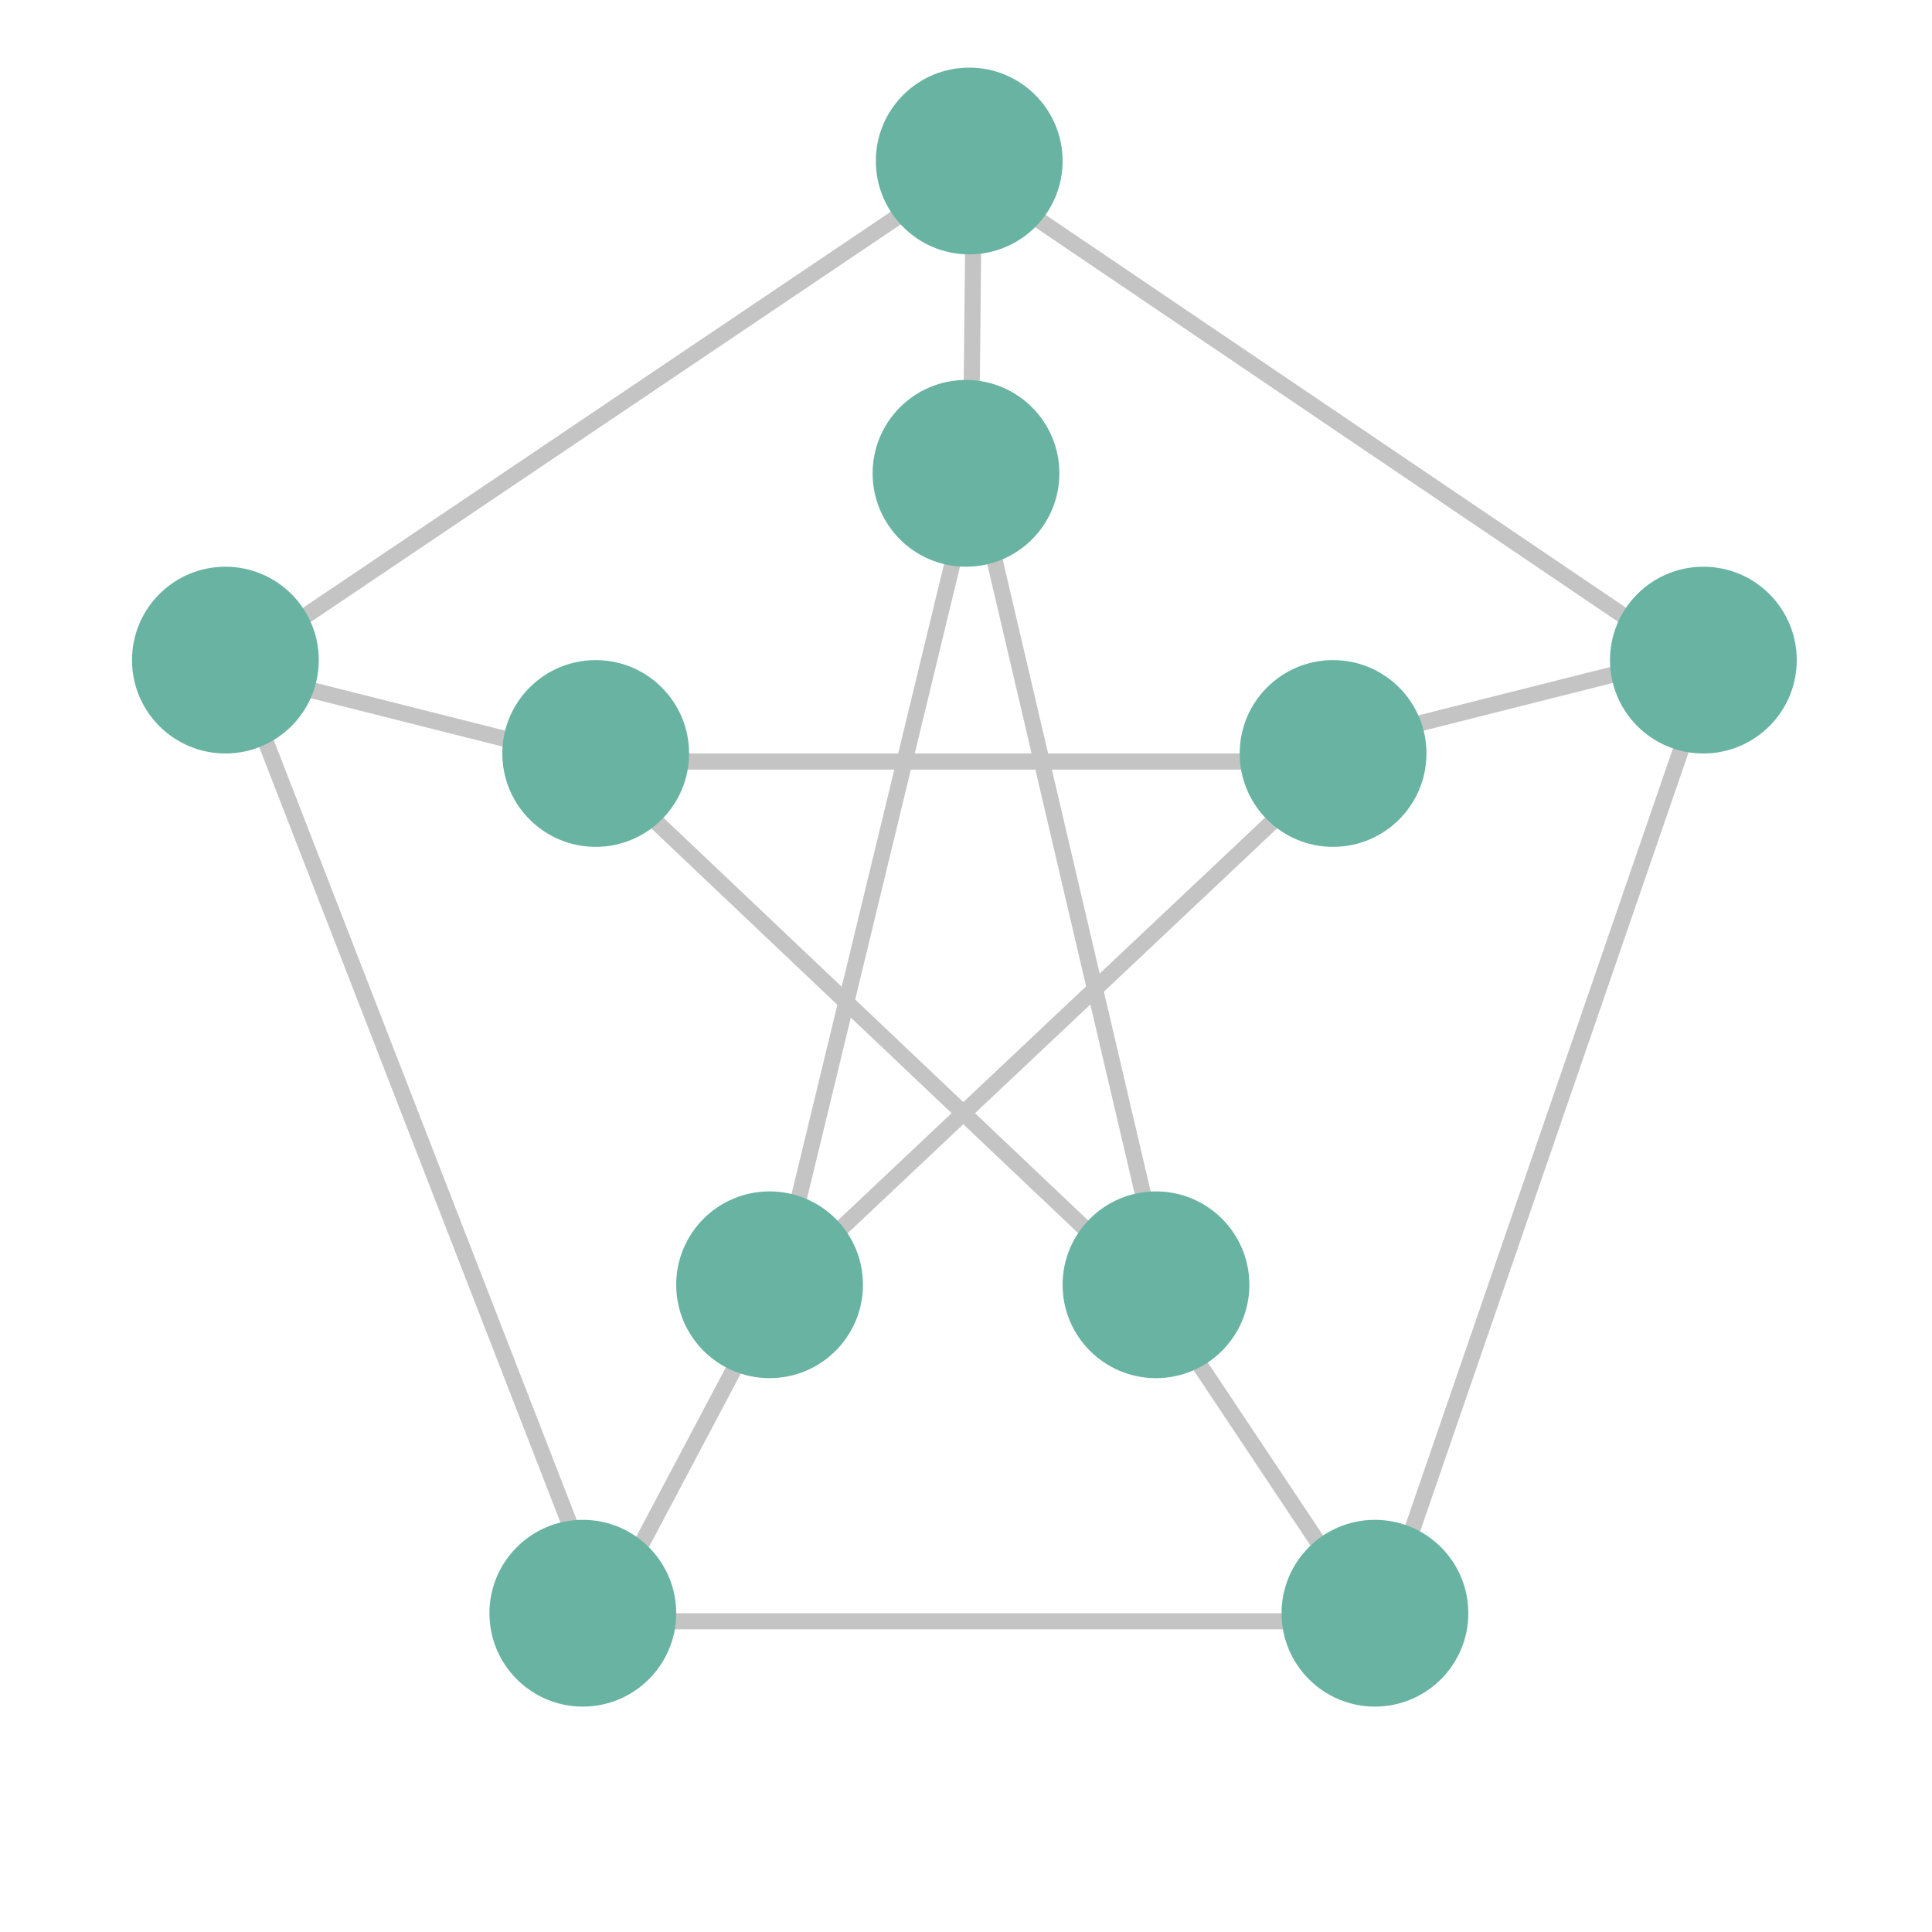
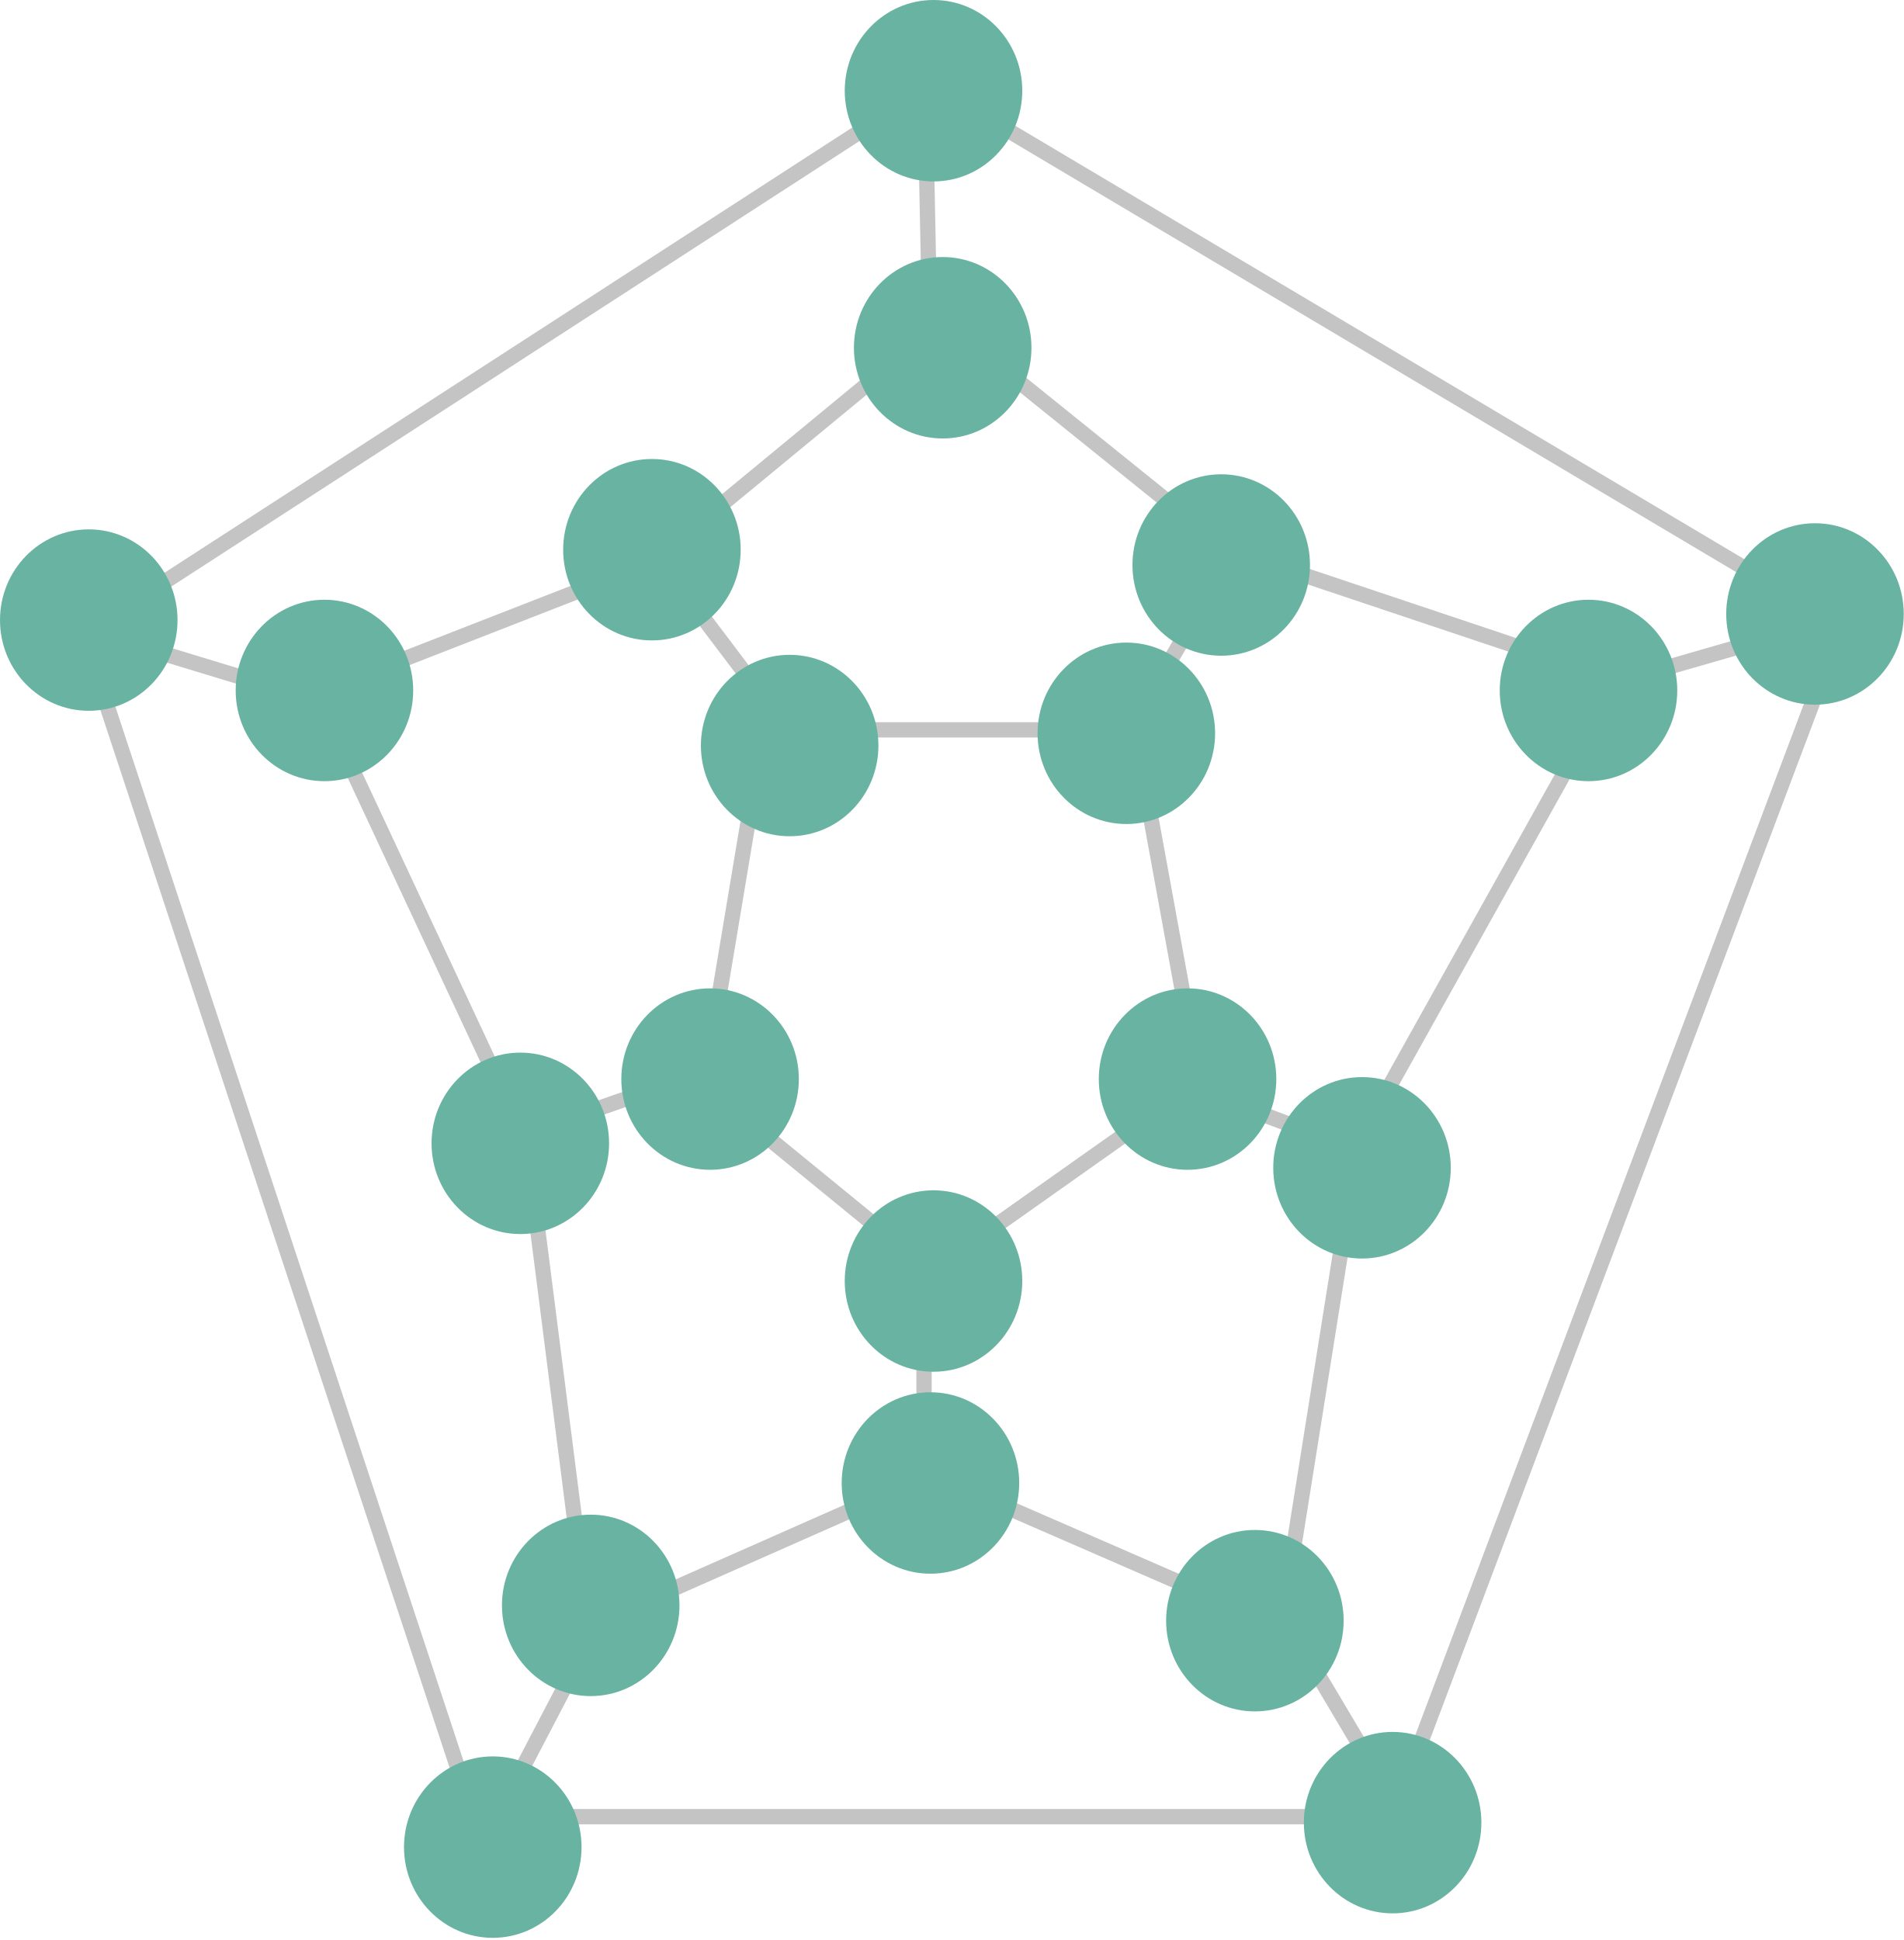
- <svg xmlns="http://www.w3.org/2000/svg" width="600" height="600" viewBox="0 0 600 600" fill="none">
-   <line x1="301.397" y1="52.073" x2="71.397" y2="207.073" stroke="#C4C4C4" stroke-width="5" />
-   <line x1="527.599" y1="207.07" x2="298.599" y2="52.07" stroke="#C4C4C4" stroke-width="5" />
-   <line x1="72.33" y1="204.095" x2="187.33" y2="500.095" stroke="#C4C4C4" stroke-width="5" />
-   <line x1="531.364" y1="205.814" x2="429.364" y2="501.815" stroke="#C4C4C4" stroke-width="5" />
-   <line x1="427" y1="503.5" x2="185" y2="503.5" stroke="#C4C4C4" stroke-width="5" />
-   <line x1="357.28" y1="400.814" x2="183.28" y2="235.814" stroke="#C4C4C4" stroke-width="5" />
-   <line x1="414" y1="236.5" x2="185" y2="236.5" stroke="#C4C4C4" stroke-width="5" />
-   <line x1="415.715" y1="235.819" x2="240.715" y2="400.819" stroke="#C4C4C4" stroke-width="5" />
-   <line x1="302.43" y1="147.588" x2="241.43" y2="399.588" stroke="#C4C4C4" stroke-width="5" />
-   <line x1="302.434" y1="146.43" x2="361.434" y2="398.43" stroke="#C4C4C4" stroke-width="5" />
-   <line x1="413.389" y1="231.576" x2="528.389" y2="202.576" stroke="#C4C4C4" stroke-width="5" />
-   <line x1="241.209" y1="400.17" x2="187.209" y2="502.17" stroke="#C4C4C4" stroke-width="5" />
-   <line x1="424.92" y1="502.387" x2="356.92" y2="400.387" stroke="#C4C4C4" stroke-width="5" />
-   <line x1="184.389" y1="236.424" x2="69.389" y2="207.424" stroke="#C4C4C4" stroke-width="5" />
-   <line x1="302.5" y1="50.026" x2="301.5" y2="147.026" stroke="#C4C4C4" stroke-width="5" />
-   <circle cx="300" cy="147" r="29" fill="#69B3A2" />
-   <circle cx="301" cy="50" r="29" fill="#69B3A2" />
-   <circle cx="529" cy="205" r="29" fill="#69B3A2" />
-   <circle cx="70" cy="205" r="29" fill="#69B3A2" />
-   <circle cx="181" cy="501" r="29" fill="#69B3A2" />
-   <circle cx="427" cy="501" r="29" fill="#69B3A2" />
-   <circle cx="239" cy="399" r="29" fill="#69B3A2" />
-   <circle cx="414" cy="234" r="29" fill="#69B3A2" />
-   <circle cx="359" cy="399" r="29" fill="#69B3A2" />
-   <circle cx="185" cy="234" r="29" fill="#69B3A2" />
+ <svg xmlns="http://www.w3.org/2000/svg" width="622" height="634" viewBox="0 0 622 634" fill="none">
+   <line y1="-2.5" x2="328.558" y2="-2.5" transform="matrix(-0.839374 0.543554 -0.526736 -0.850029 304.404 24.8577)" stroke="#C4C4C4" stroke-width="5" />
+   <line y1="-2.5" x2="349.41" y2="-2.5" transform="matrix(-0.859511 -0.511117 0.494571 -0.869137 604.726 203.447)" stroke="#C4C4C4" stroke-width="5" />
+   <line y1="-2.5" x2="413.593" y2="-2.5" transform="matrix(-0.313475 -0.949596 0.945329 -0.326118 158.272 596.194)" stroke="#C4C4C4" stroke-width="5" />
+   <line x1="158.272" y1="593.694" x2="454.565" y2="593.694" stroke="#C4C4C4" stroke-width="5" />
+   <line y1="-2.5" x2="419.694" y2="-2.5" transform="matrix(0.352551 -0.935793 0.930483 0.366335 456.763 596.194)" stroke="#C4C4C4" stroke-width="5" />
+   <line y1="-2.5" x2="70.986" y2="-2.5" transform="matrix(0.510782 0.85971 -0.849566 0.527483 420.505 535.166)" stroke="#C4C4C4" stroke-width="5" />
+   <line y1="-2.5" x2="78.51" y2="-2.5" transform="matrix(0.960987 -0.276594 0.265534 0.964102 529.28 225.162)" stroke="#C4C4C4" stroke-width="5" />
+   <line y1="-2.5" x2="90.998" y2="-2.5" transform="matrix(-0.0201239 -0.999798 0.999779 -0.0210296 306.236 104.979)" stroke="#C4C4C4" stroke-width="5" />
+   <line y1="-2.5" x2="74.646" y2="-2.5" transform="matrix(-0.956751 -0.290908 0.279372 -0.960183 100.039 225.162)" stroke="#C4C4C4" stroke-width="5" />
+   <line y1="-2.5" x2="68.845" y2="-2.5" transform="matrix(-0.462829 0.886447 -0.877832 -0.478969 190.136 535.166)" stroke="#C4C4C4" stroke-width="5" />
+   <line y1="-2.5" x2="162.294" y2="-2.5" transform="matrix(0.126375 0.991983 -0.991254 0.131968 169.626 374.174)" stroke="#C4C4C4" stroke-width="5" />
+   <line y1="-2.5" x2="164.459" y2="-2.5" transform="matrix(0.423125 0.906071 -0.898693 0.438577 100.039 225.162)" stroke="#C4C4C4" stroke-width="5" />
+   <line y1="-2.5" x2="119.51" y2="-2.5" transform="matrix(-0.931631 0.363406 -0.3497 -0.936862 211.378 181.732)" stroke="#C4C4C4" stroke-width="5" />
+   <line y1="-2.5" x2="120.602" y2="-2.5" transform="matrix(-0.771352 0.636409 -0.619661 -0.78487 304.404 104.979)" stroke="#C4C4C4" stroke-width="5" />
+   <line y1="-2.5" x2="122.305" y2="-2.5" transform="matrix(0.778578 0.627548 -0.610734 0.791836 304.404 104.979)" stroke="#C4C4C4" stroke-width="5" />
+   <line y1="-2.5" x2="136.732" y2="-2.5" transform="matrix(0.948214 0.317632 -0.305248 0.952273 399.629 181.732)" stroke="#C4C4C4" stroke-width="5" />
+   <line y1="-2.5" x2="170.635" y2="-2.5" transform="matrix(0.487226 -0.873276 0.863885 0.503689 446.142 374.174)" stroke="#C4C4C4" stroke-width="5" />
+   <line y1="-2.5" x2="163.021" y2="-2.5" transform="matrix(0.157263 -0.987557 0.986434 0.164158 420.505 535.166)" stroke="#C4C4C4" stroke-width="5" />
+   <line y1="-2.5" x2="126.625" y2="-2.5" transform="matrix(0.91688 0.399163 -0.384556 0.923101 304.404 484.622)" stroke="#C4C4C4" stroke-width="5" />
+   <line y1="-2.5" x2="124.948" y2="-2.5" transform="matrix(0.914529 -0.40452 0.389789 0.920904 190.136 535.166)" stroke="#C4C4C4" stroke-width="5" />
+   <line y1="-2.5" x2="68.043" y2="-2.5" transform="matrix(0.60285 0.797854 -0.78483 0.619711 211.378 181.732)" stroke="#C4C4C4" stroke-width="5" />
+   <line y1="-2.5" x2="62.764" y2="-2.5" transform="matrix(-0.501838 0.864962 -0.855103 -0.518457 399.262 181.732)" stroke="#C4C4C4" stroke-width="5" />
+   <line y1="-2.5" x2="61.464" y2="-2.5" transform="matrix(-0.935511 -0.353298 0.339868 -0.940473 446.142 374.174)" stroke="#C4C4C4" stroke-width="5" />
+   <line x1="301.904" y1="484.622" x2="301.904" y2="412.363" stroke="#C4C4C4" stroke-width="5" />
+   <line y1="-2.5" x2="65.94" y2="-2.5" transform="matrix(0.944219 -0.329318 0.316579 0.948566 168.893 374.174)" stroke="#C4C4C4" stroke-width="5" />
+   <line y1="-2.5" x2="129.057" y2="-2.5" transform="matrix(0.164597 -0.986361 0.985133 0.171794 231.155 363.316)" stroke="#C4C4C4" stroke-width="5" />
+   <line x1="362.638" y1="238.52" x2="252.398" y2="238.52" stroke="#C4C4C4" stroke-width="5" />
+   <line y1="-2.5" x2="118.361" y2="-2.5" transform="matrix(0.179471 0.983763 -0.982307 0.187275 367.765 236.02)" stroke="#C4C4C4" stroke-width="5" />
+   <line y1="-2.5" x2="103.747" y2="-2.5" transform="matrix(-0.816464 0.577396 -0.560451 -0.828187 389.007 352.458)" stroke="#C4C4C4" stroke-width="5" />
+   <line y1="-2.5" x2="94.625" y2="-2.5" transform="matrix(-0.774097 -0.633067 0.616292 -0.787518 304.404 412.363)" stroke="#C4C4C4" stroke-width="5" />
+   <ellipse cx="305" cy="418.646" rx="29" ry="29.646" fill="#69B3A2" />
+   <ellipse cx="388" cy="352.646" rx="29" ry="29.646" fill="#69B3A2" />
+   <ellipse cx="232" cy="352.646" rx="29" ry="29.646" fill="#69B3A2" />
+   <ellipse cx="368" cy="239.646" rx="29" ry="29.646" fill="#69B3A2" />
+   <ellipse cx="258" cy="243.646" rx="29" ry="29.646" fill="#69B3A2" />
+   <ellipse cx="304" cy="484.646" rx="29" ry="29.646" fill="#69B3A2" />
+   <ellipse cx="445" cy="381.646" rx="29" ry="29.646" fill="#69B3A2" />
+   <ellipse cx="170" cy="373.646" rx="29" ry="29.646" fill="#69B3A2" />
+   <ellipse cx="399" cy="184.646" rx="29" ry="29.646" fill="#69B3A2" />
+   <ellipse cx="213" cy="179.646" rx="29" ry="29.646" fill="#69B3A2" />
+   <ellipse cx="410" cy="529.646" rx="29" ry="29.646" fill="#69B3A2" />
+   <ellipse cx="193" cy="524.646" rx="29" ry="29.646" fill="#69B3A2" />
+   <ellipse cx="519" cy="225.646" rx="29" ry="29.646" fill="#69B3A2" />
+   <ellipse cx="106" cy="225.646" rx="29" ry="29.646" fill="#69B3A2" />
+   <ellipse cx="308" cy="113.646" rx="29" ry="29.646" fill="#69B3A2" />
+   <ellipse cx="305" cy="29.646" rx="29" ry="29.646" fill="#69B3A2" />
+   <ellipse cx="29" cy="202.646" rx="29" ry="29.646" fill="#69B3A2" />
+   <ellipse cx="593" cy="200.646" rx="29" ry="29.646" fill="#69B3A2" />
+   <ellipse cx="455" cy="595.646" rx="29" ry="29.646" fill="#69B3A2" />
+   <ellipse cx="161" cy="603.646" rx="29" ry="29.646" fill="#69B3A2" />
</svg>
